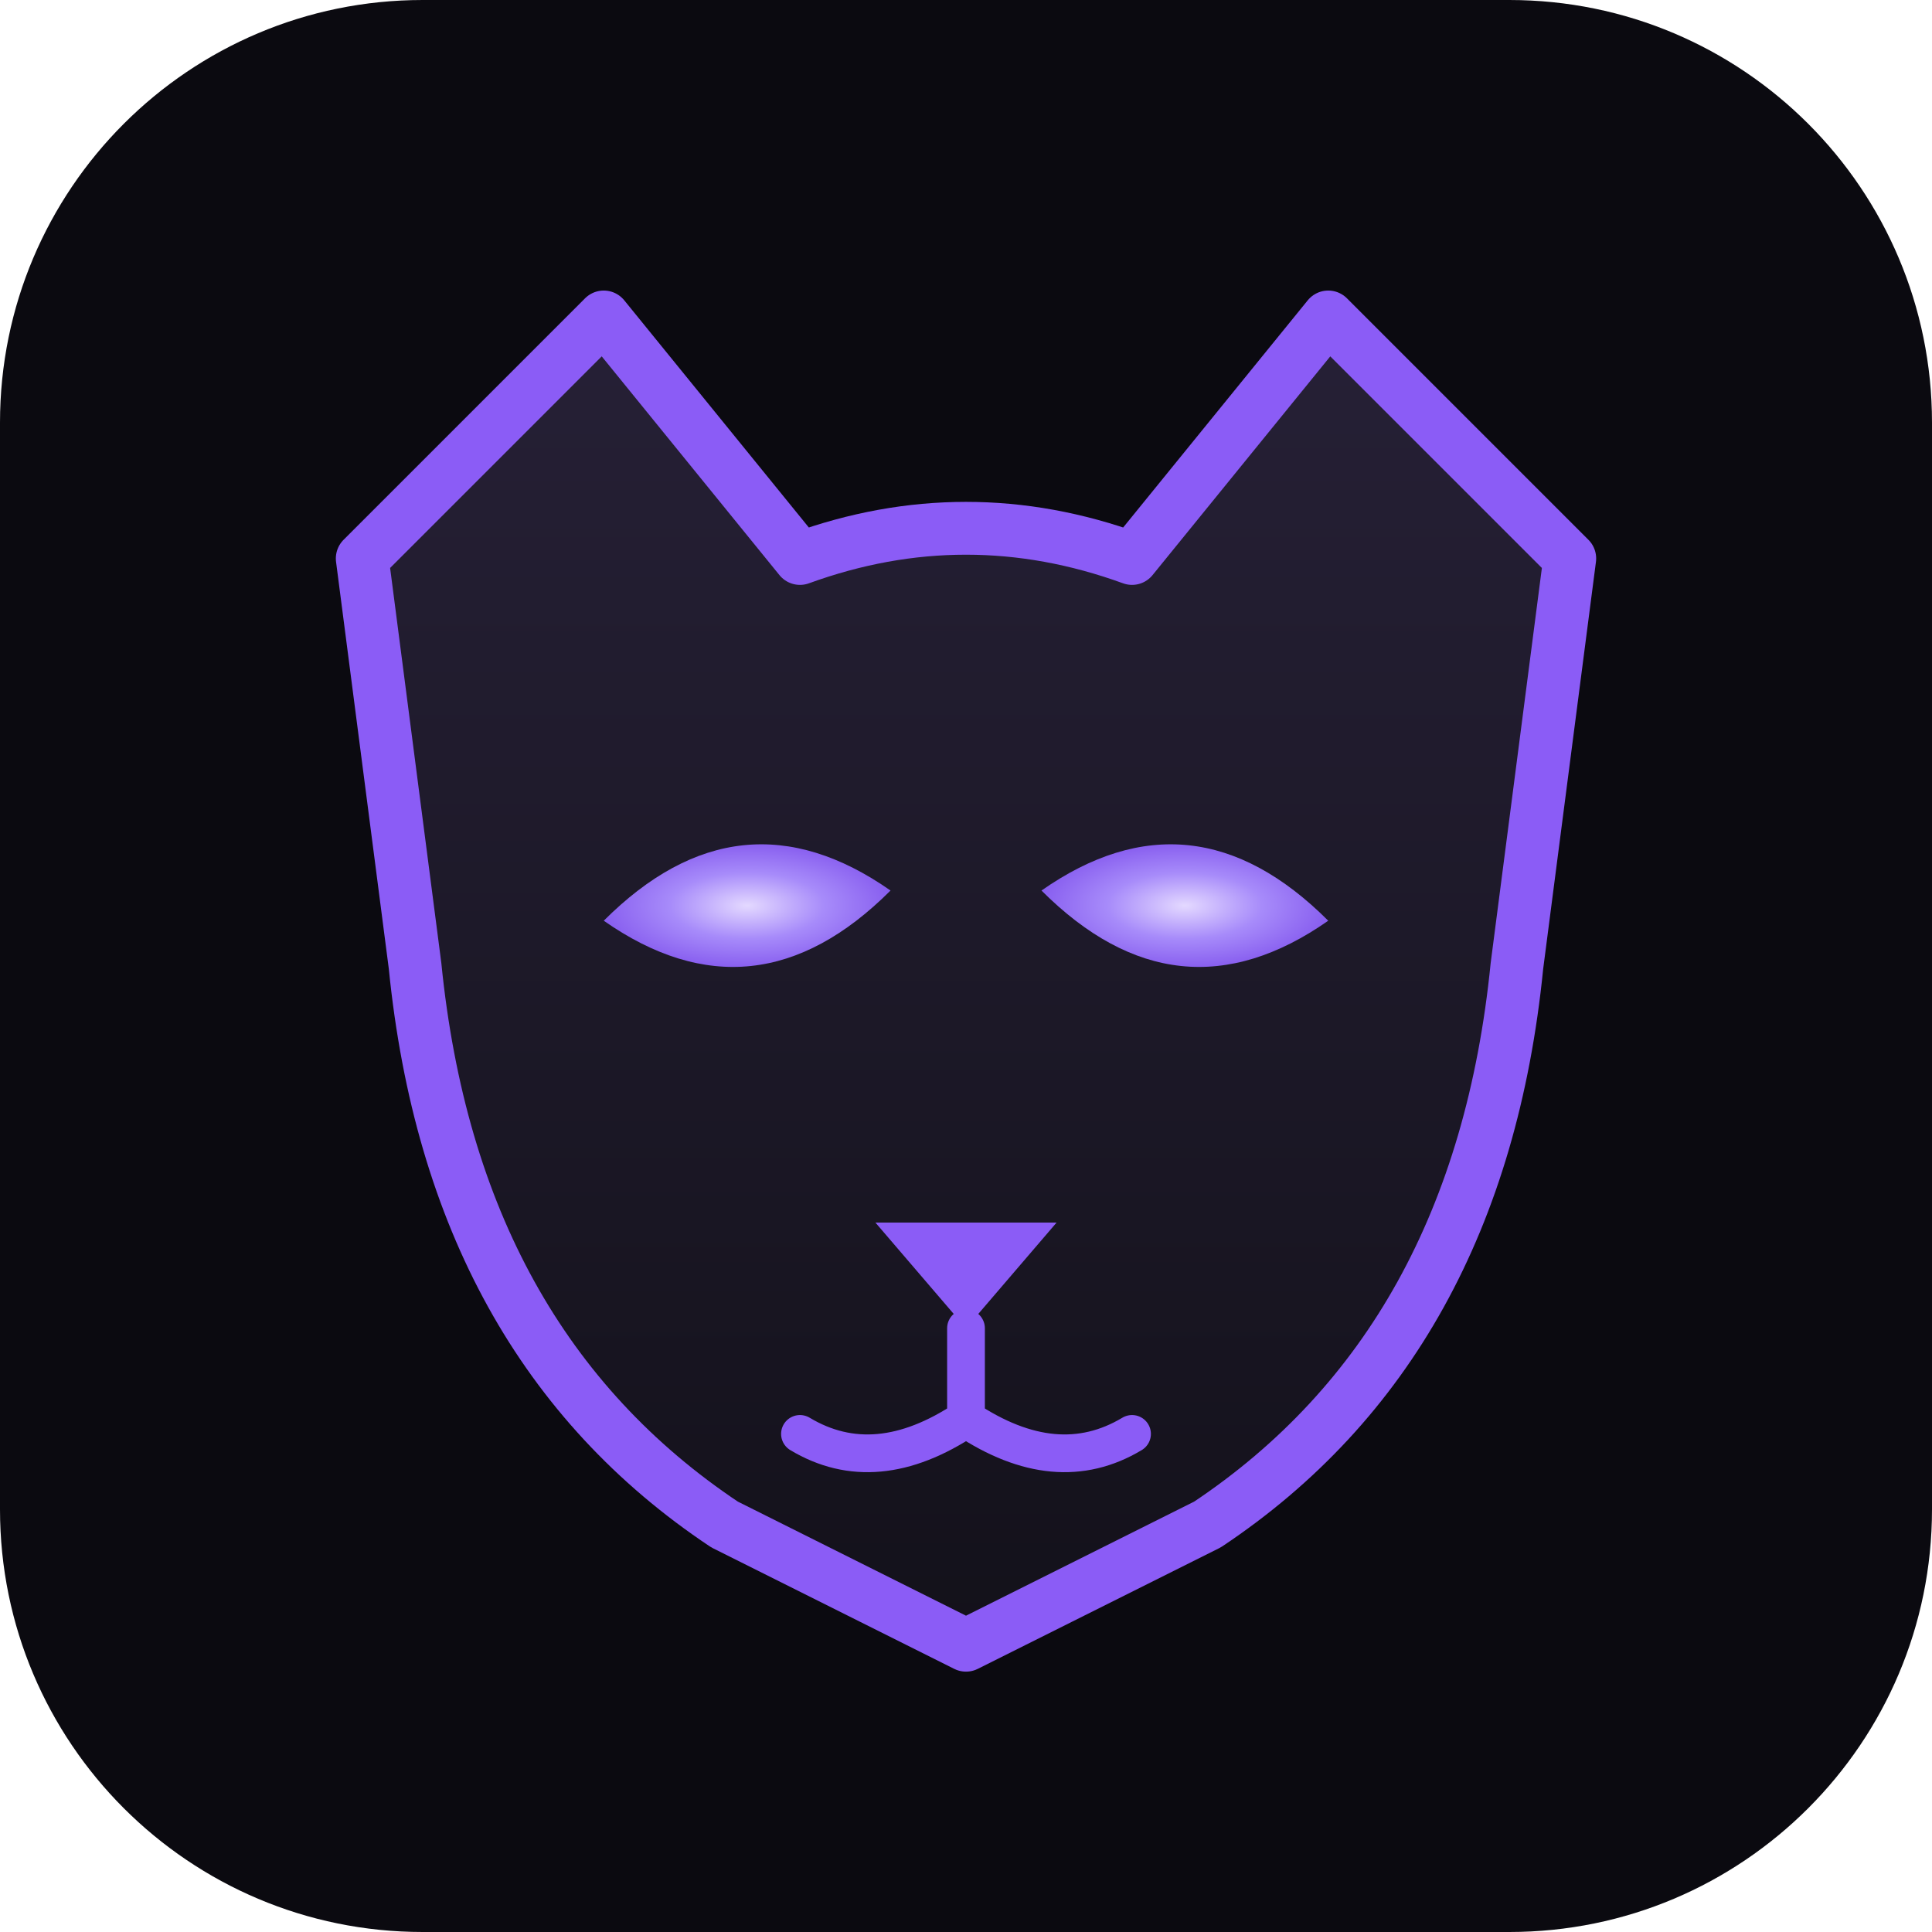
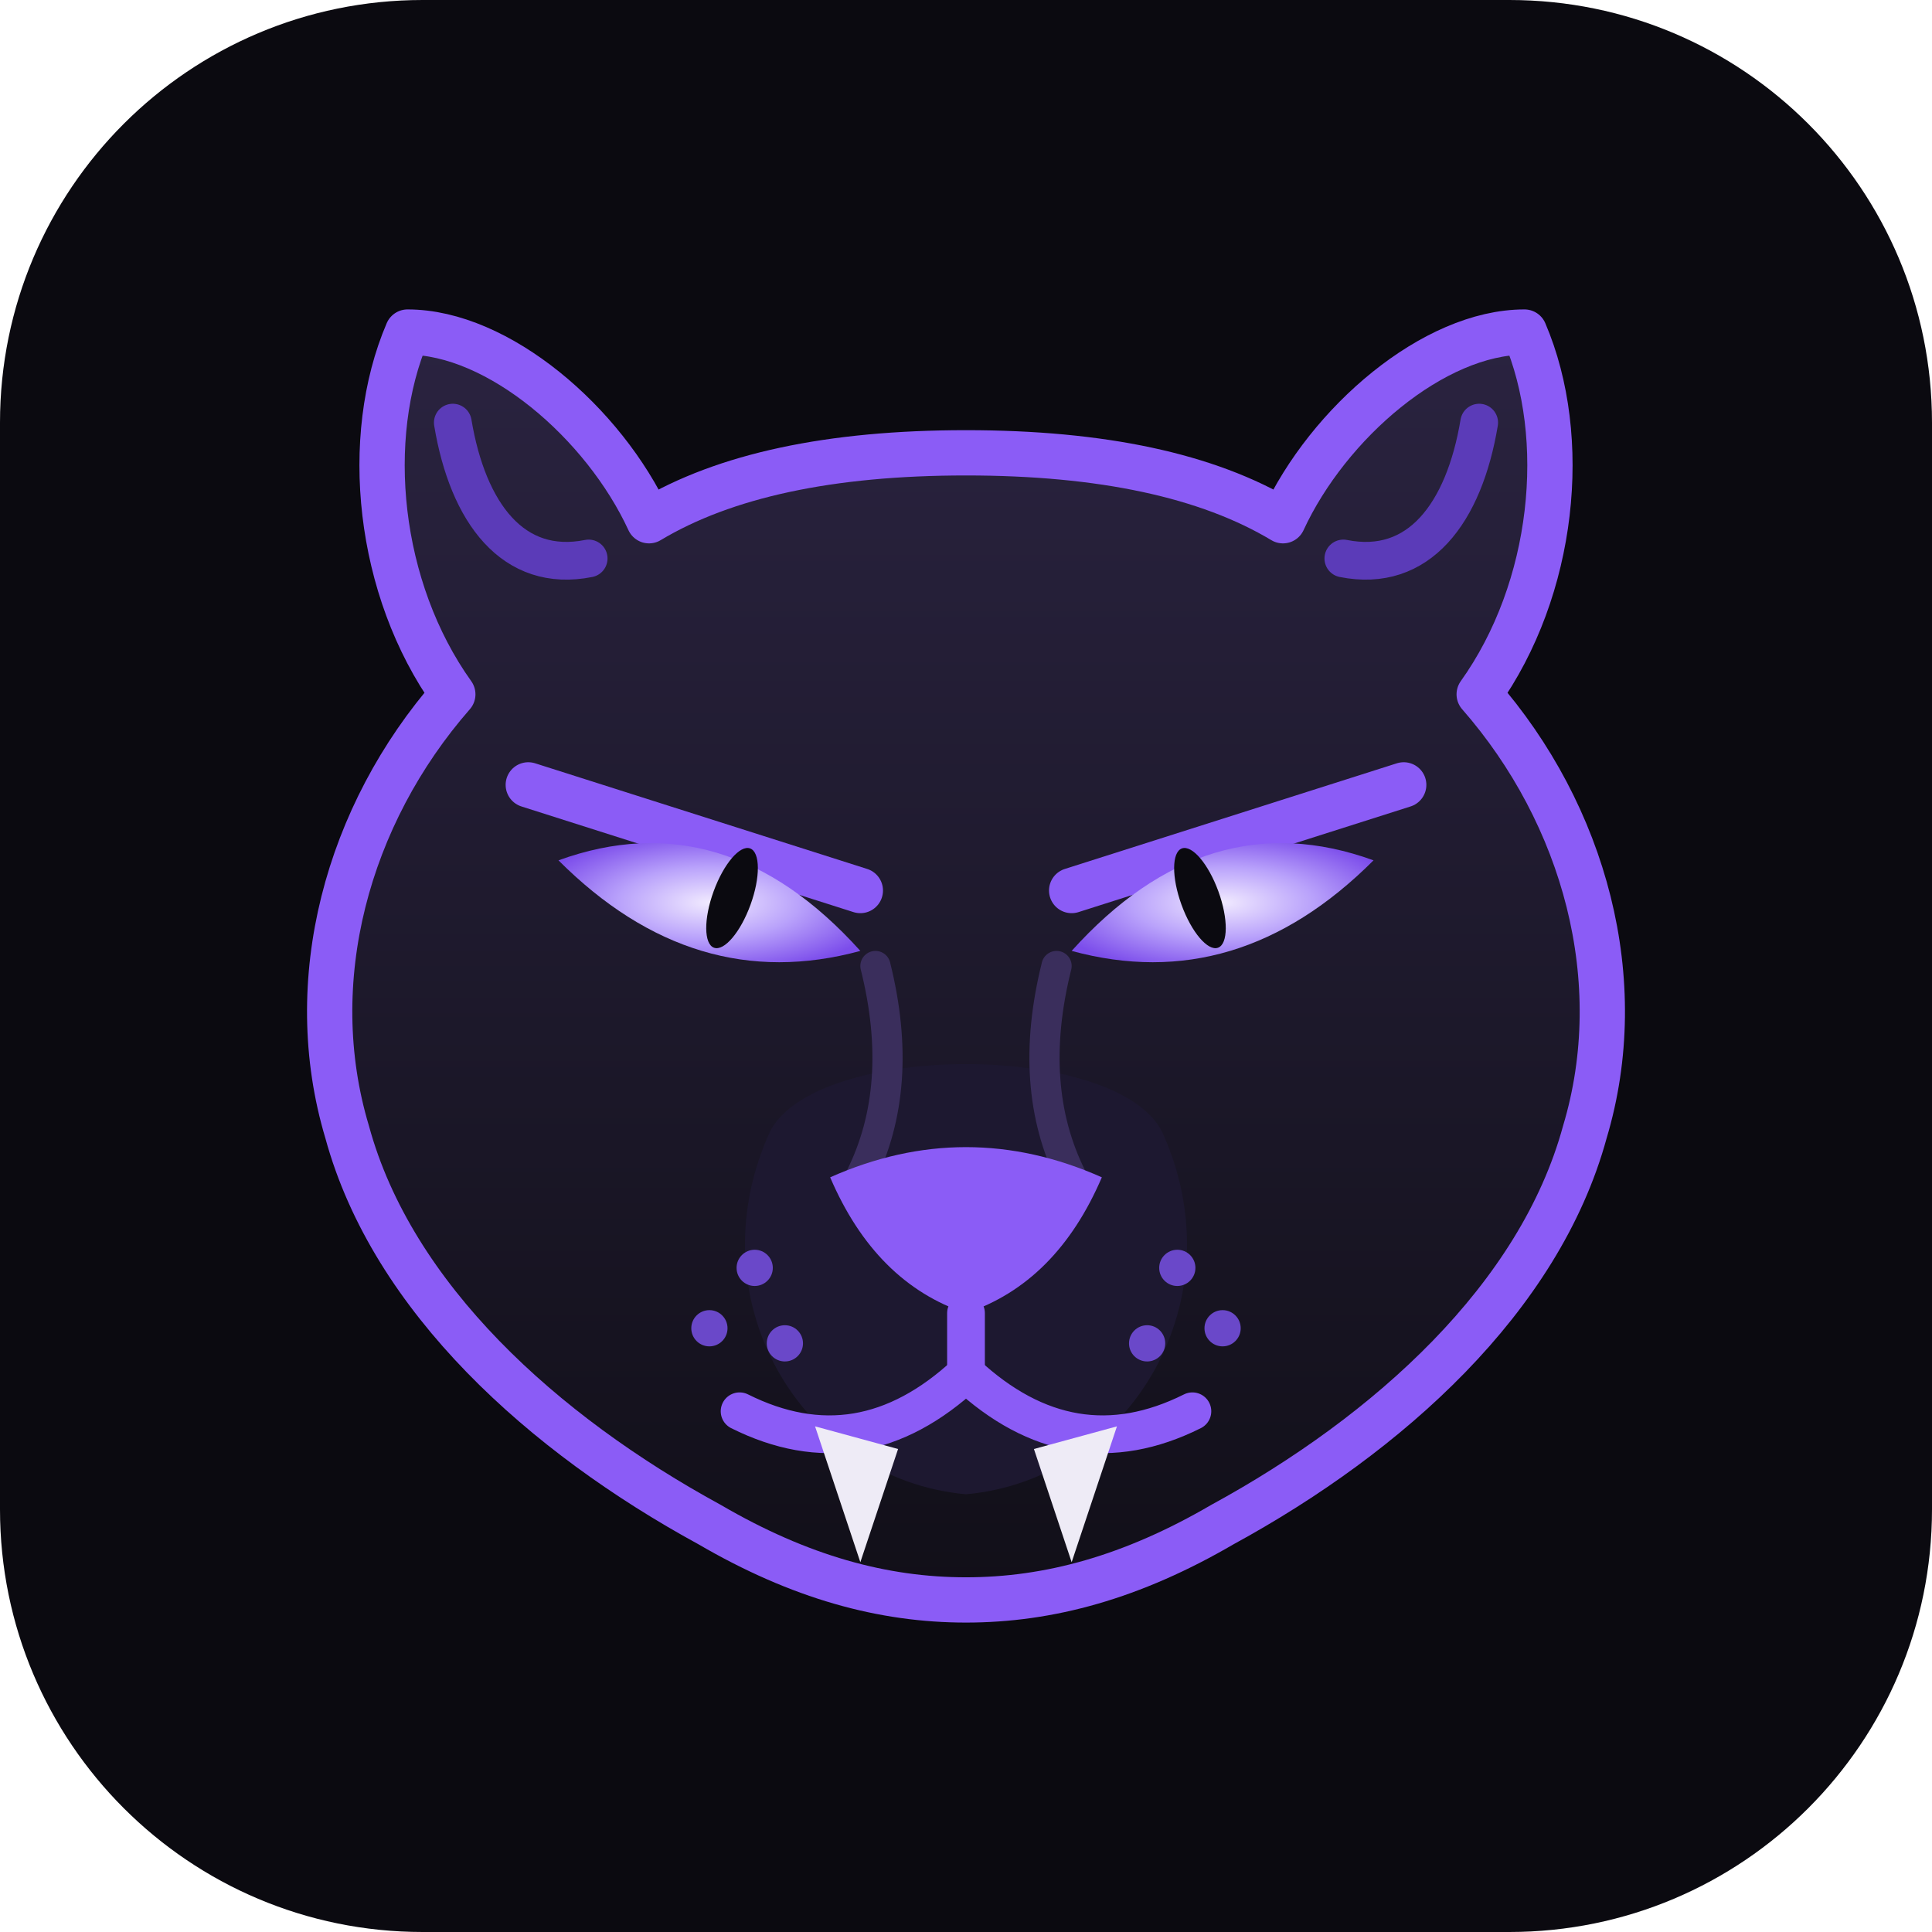
<svg xmlns="http://www.w3.org/2000/svg" viewBox="0 0 256 256" role="img" aria-label="Git Panther">
  <defs>
    <linearGradient id="gp-head" x1="0" y1="0" x2="0" y2="1">
-       <stop offset="0" stop-color="#262036" />
-       <stop offset="1" stop-color="#13111A" />
+       <stop offset="0" stop-color="#2A2340" />
+       <stop offset="1" stop-color="#110F18" />
    </linearGradient>
    <radialGradient id="gp-eye" cx="0.5" cy="0.5" r="0.6">
-       <stop offset="0" stop-color="#E4D9FF" />
-       <stop offset="0.45" stop-color="#A78BFA" />
+       <stop offset="0" stop-color="#F1EAFF" />
+       <stop offset="0.5" stop-color="#B9A2FB" />
      <stop offset="1" stop-color="#7C4DEB" />
    </radialGradient>
  </defs>
  <rect width="256" height="256" rx="56" fill="#0B0A10" />
-   <path d="M48 74 L80 42 L106 74 Q128 66 150 74 L176 42 L208 74 L201 128 Q196 178 160 202 L128 218 L96 202 Q60 178 55 128 Z" fill="url(#gp-head)" stroke="#8B5CF6" stroke-width="7" stroke-linejoin="round" />
-   <path d="M80 122 Q98 104 118 118 Q100 136 80 122 Z" fill="url(#gp-eye)" />
-   <path d="M176 122 Q158 104 138 118 Q156 136 176 122 Z" fill="url(#gp-eye)" />
-   <path d="M116 162 L140 162 L128 176 Z" fill="#8B5CF6" />
-   <path d="M128 176 L128 188 M128 188 Q116 196 106 190 M128 188 Q140 196 150 190" fill="none" stroke="#8B5CF6" stroke-width="5" stroke-linecap="round" />
+   <path d="M128 60            C110 60 96 63 86 69            C80 56 66 44 54 44            C48 58 50 78 60 92            C46 108 40 130 46 150            C52 172 72 190 94 202            C106 209 117 212 128 212            C139 212 150 209 162 202            C184 190 204 172 210 150            C216 130 210 108 196 92            C206 78 208 58 202 44            C190 44 176 56 170 69            C160 63 146 60 128 60 Z" fill="url(#gp-head)" stroke="#8B5CF6" stroke-width="6" stroke-linejoin="round" />
+   <path d="M60 56 C62 68 68 76 78 74" fill="none" stroke="#5B3BB8" stroke-width="5" stroke-linecap="round" />
+   <path d="M196 56 C194 68 188 76 178 74" fill="none" stroke="#5B3BB8" stroke-width="5" stroke-linecap="round" />
+   <path d="M102 150 C108 138 148 138 154 150 C164 172 150 196 128 198 C106 196 92 172 102 150 Z" fill="#1D1830" />
+   <path d="M70 104 L114 118" stroke="#8B5CF6" stroke-width="6" stroke-linecap="round" />
+   <path d="M186 104 L142 118" stroke="#8B5CF6" stroke-width="6" stroke-linecap="round" />
+   <path d="M74 114 Q96 106 114 126 Q92 132 74 114 Z" fill="url(#gp-eye)" />
+   <path d="M182 114 Q160 106 142 126 Q164 132 182 114 Z" fill="url(#gp-eye)" />
+   <ellipse cx="97" cy="119" rx="2.6" ry="7" fill="#0B0A10" transform="rotate(20 97 119)" />
+   <ellipse cx="159" cy="119" rx="2.6" ry="7" fill="#0B0A10" transform="rotate(-20 159 119)" />
+   <path d="M116 128 Q120 144 114 156 M140 128 Q136 144 142 156" fill="none" stroke="#3A2E5C" stroke-width="4" stroke-linecap="round" />
+   <path d="M110 156 Q128 148 146 156 Q140 170 128 174 Q116 170 110 156 Z" fill="#8B5CF6" />
+   <path d="M128 174 L128 182" stroke="#8B5CF6" stroke-width="5" stroke-linecap="round" />
+   <path d="M128 182 Q114 195 98 187 M128 182 Q142 195 158 187" fill="none" stroke="#8B5CF6" stroke-width="5" stroke-linecap="round" />
+   <path d="M108 189 L114 207 L119 192 Z" fill="#EEEBF6" />
+   <path d="M148 189 L142 207 L137 192 Z" fill="#EEEBF6" />
+   <g fill="#6A48C9">
+     <circle cx="100" cy="168" r="2.4" />
+     <circle cx="94" cy="176" r="2.4" />
+     <circle cx="104" cy="178" r="2.4" />
+     <circle cx="156" cy="168" r="2.4" />
+     <circle cx="162" cy="176" r="2.4" />
+     <circle cx="152" cy="178" r="2.4" />
+   </g>
</svg>
